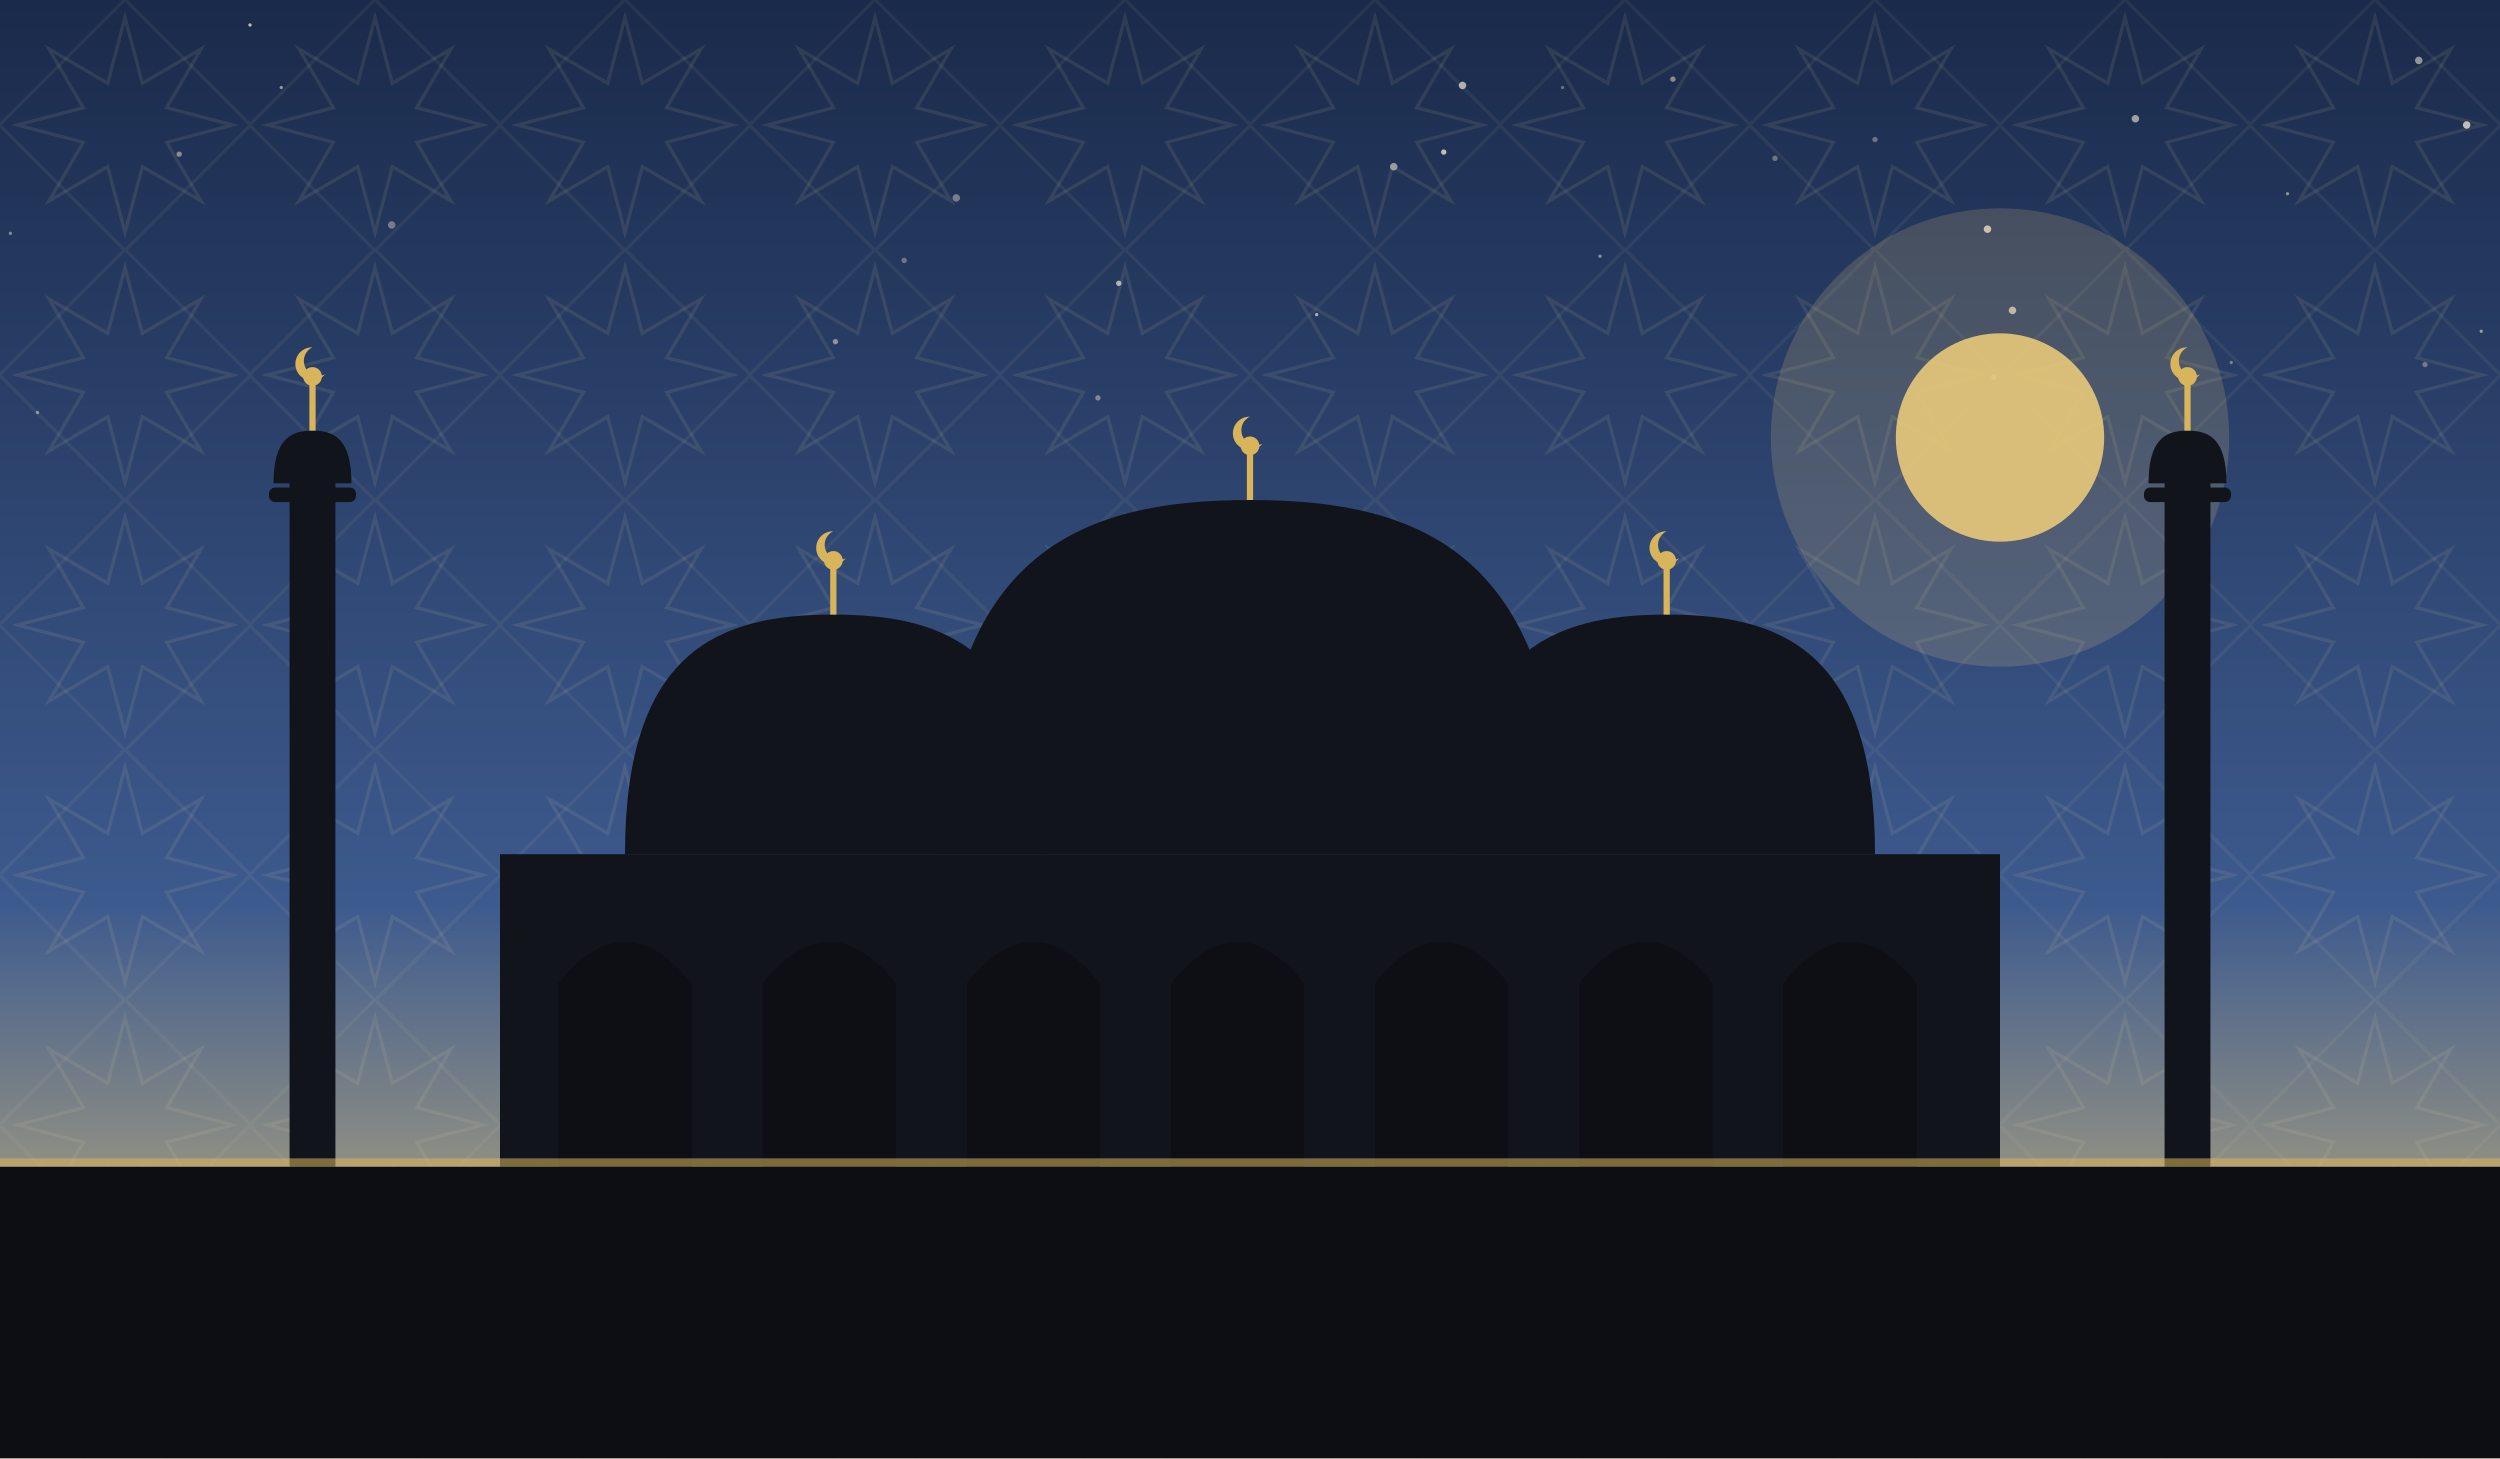
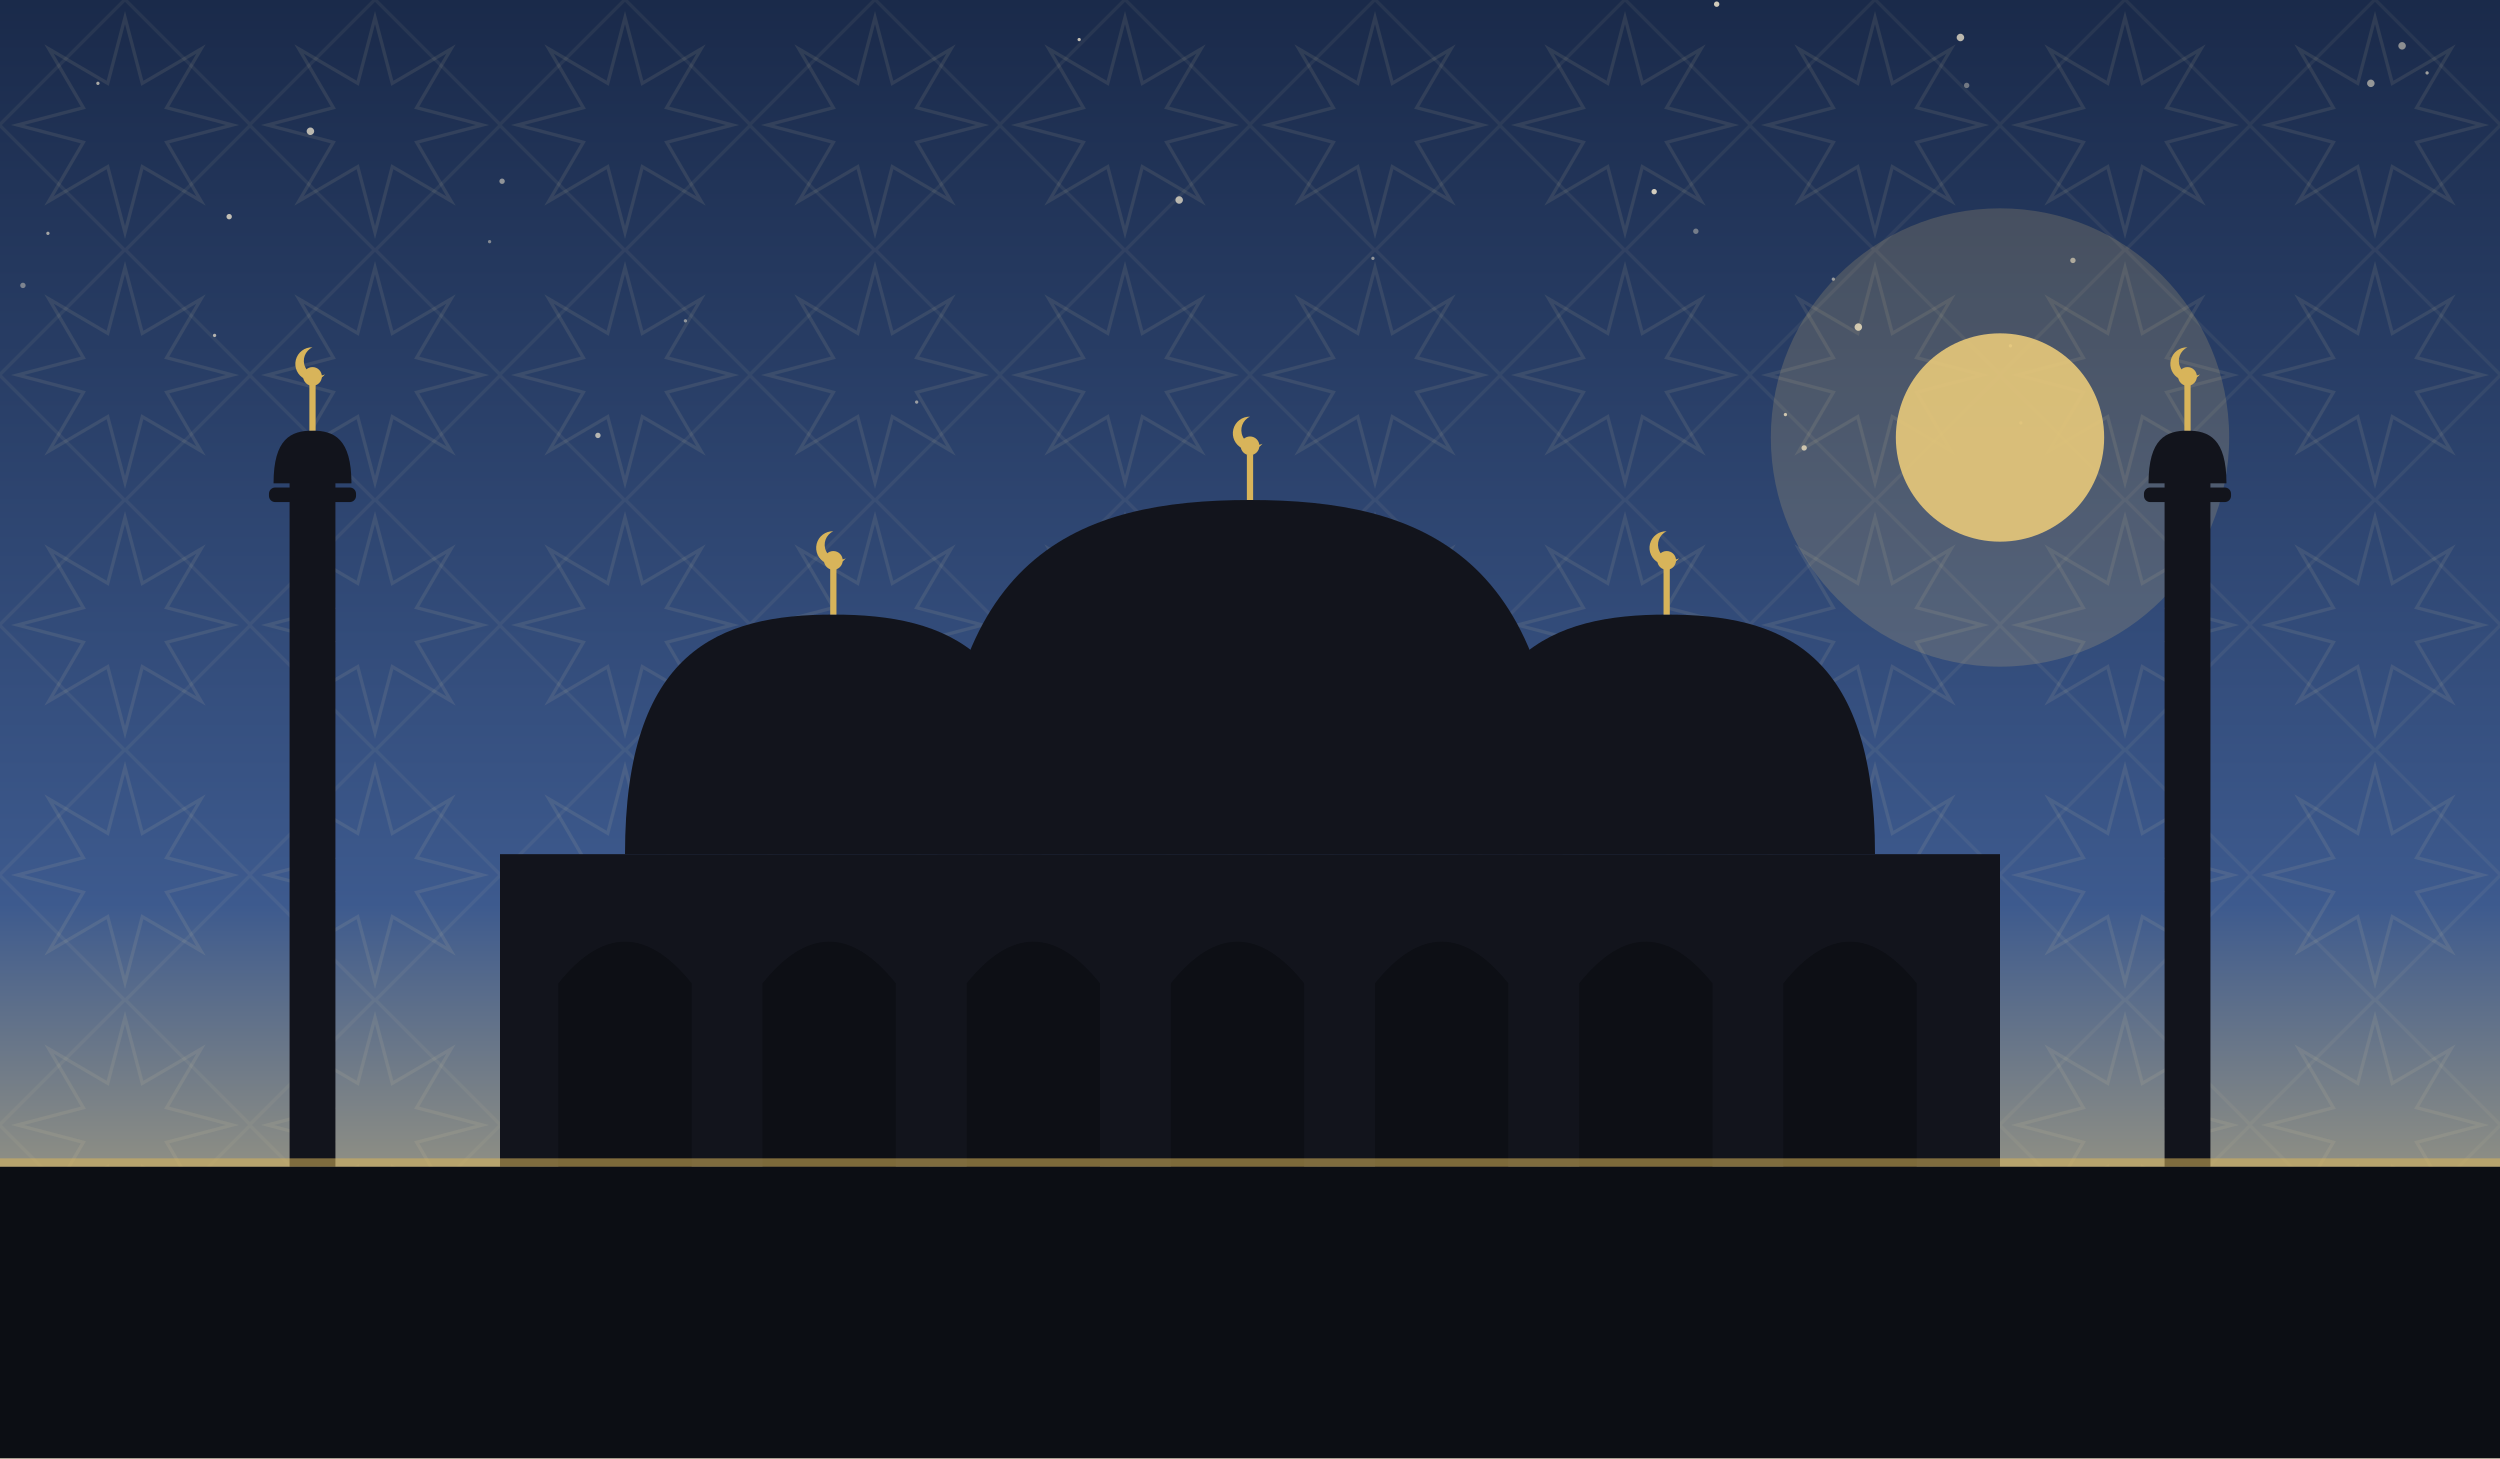
<svg xmlns="http://www.w3.org/2000/svg" viewBox="0 0 1200 700" role="img">
  <defs>
    <linearGradient id="sky" x1="0" y1="0" x2="0" y2="1">
      <stop offset="0" stop-color="#1a2a4a" />
      <stop offset="0.62" stop-color="#3d5a8e" />
      <stop offset="1" stop-color="#e8c97a" />
    </linearGradient>
    <pattern id="g1" width="120" height="120" patternUnits="userSpaceOnUse">
      <polygon points="111.6,60.0 80.0,68.3 96.5,96.5 68.3,80.0 60.0,111.6 51.7,80.0 23.5,96.5 40.0,68.3 8.4,60.0 40.0,51.7 23.5,23.5 51.7,40.0 60.0,8.4 68.3,40.0 96.5,23.5 80.0,51.7" fill="none" stroke="#e8d9a8" stroke-width="1.6" opacity="0.1" />
      <rect x="17.4" y="17.4" width="85.2" height="85.2" fill="none" stroke="#e8d9a8" stroke-width="1.6" opacity="0.07" transform="rotate(45 60.0 60.0)" />
    </pattern>
  </defs>
  <rect width="1200" height="700" fill="url(#sky)" />
  <rect width="1200" height="700" fill="url(#g1)" />
-   <circle cx="188" cy="108" r="1.8" fill="#f7ecd2" opacity="0.39" />
-   <circle cx="702" cy="41" r="1.8" fill="#f7ecd2" opacity="0.67" />
-   <circle cx="1161" cy="29" r="1.8" fill="#f7ecd2" opacity="0.54" />
-   <circle cx="5" cy="112" r="0.8" fill="#f7ecd2" opacity="0.45" />
-   <circle cx="954" cy="110" r="1.8" fill="#f7ecd2" opacity="0.75" />
-   <circle cx="768" cy="123" r="0.8" fill="#f7ecd2" opacity="0.49" />
-   <circle cx="527" cy="191" r="1.3" fill="#f7ecd2" opacity="0.42" />
-   <circle cx="1071" cy="174" r="0.8" fill="#f7ecd2" opacity="0.39" />
-   <circle cx="120" cy="12" r="0.8" fill="#f7ecd2" opacity="0.75" />
-   <circle cx="434" cy="125" r="1.3" fill="#f7ecd2" opacity="0.35" />
-   <circle cx="693" cy="73" r="1.3" fill="#f7ecd2" opacity="0.74" />
-   <circle cx="537" cy="136" r="1.3" fill="#f7ecd2" opacity="0.67" />
-   <circle cx="86" cy="74" r="1.3" fill="#f7ecd2" opacity="0.49" />
-   <circle cx="900" cy="67" r="1.3" fill="#f7ecd2" opacity="0.35" />
-   <circle cx="459" cy="95" r="1.8" fill="#f7ecd2" opacity="0.40" />
-   <circle cx="803" cy="38" r="1.3" fill="#f7ecd2" opacity="0.49" />
-   <circle cx="852" cy="76" r="1.3" fill="#f7ecd2" opacity="0.37" />
-   <circle cx="966" cy="149" r="1.8" fill="#f7ecd2" opacity="0.69" />
-   <circle cx="1025" cy="57" r="1.8" fill="#f7ecd2" opacity="0.60" />
-   <circle cx="669" cy="80" r="1.8" fill="#f7ecd2" opacity="0.55" />
-   <circle cx="18" cy="198" r="0.8" fill="#f7ecd2" opacity="0.49" />
-   <circle cx="632" cy="151" r="0.8" fill="#f7ecd2" opacity="0.67" />
-   <circle cx="1191" cy="159" r="0.8" fill="#f7ecd2" opacity="0.54" />
-   <circle cx="135" cy="42" r="0.8" fill="#f7ecd2" opacity="0.55" />
-   <circle cx="1184" cy="60" r="1.8" fill="#f7ecd2" opacity="0.75" />
-   <circle cx="1098" cy="93" r="0.8" fill="#f7ecd2" opacity="0.49" />
-   <circle cx="957" cy="181" r="1.3" fill="#f7ecd2" opacity="0.52" />
-   <circle cx="401" cy="164" r="1.3" fill="#f7ecd2" opacity="0.49" />
-   <circle cx="750" cy="42" r="0.8" fill="#f7ecd2" opacity="0.35" />
-   <circle cx="1164" cy="175" r="1.3" fill="#f7ecd2" opacity="0.35" />
+   <circle cx="1165" cy="35" r="0.8" fill="#f7ecd2" opacity="0.60" />
+   <circle cx="23" cy="112" r="0.8" fill="#f7ecd2" opacity="0.61" />
+   <circle cx="794" cy="92" r="1.3" fill="#f7ecd2" opacity="0.83" />
+   <circle cx="814" cy="111" r="1.3" fill="#f7ecd2" opacity="0.39" />
+   <circle cx="11" cy="137" r="1.3" fill="#f7ecd2" opacity="0.42" />
+   <circle cx="329" cy="154" r="0.8" fill="#f7ecd2" opacity="0.51" />
+   <circle cx="880" cy="134" r="0.8" fill="#f7ecd2" opacity="0.55" />
+   <circle cx="440" cy="193" r="0.8" fill="#f7ecd2" opacity="0.55" />
+   <circle cx="857" cy="199" r="0.8" fill="#f7ecd2" opacity="0.78" />
+   <circle cx="235" cy="116" r="0.8" fill="#f7ecd2" opacity="0.45" />
+   <circle cx="566" cy="96" r="1.8" fill="#f7ecd2" opacity="0.71" />
+   <circle cx="866" cy="215" r="1.3" fill="#f7ecd2" opacity="0.75" />
+   <circle cx="103" cy="161" r="0.8" fill="#f7ecd2" opacity="0.68" />
+   <circle cx="941" cy="18" r="1.8" fill="#f7ecd2" opacity="0.73" />
+   <circle cx="1052" cy="218" r="1.3" fill="#f7ecd2" opacity="0.71" />
+   <circle cx="892" cy="157" r="1.8" fill="#f7ecd2" opacity="0.79" />
+   <circle cx="149" cy="63" r="1.8" fill="#f7ecd2" opacity="0.72" />
+   <circle cx="47" cy="40" r="0.8" fill="#f7ecd2" opacity="0.65" />
+   <circle cx="1138" cy="40" r="1.8" fill="#f7ecd2" opacity="0.55" />
+   <circle cx="518" cy="19" r="0.8" fill="#f7ecd2" opacity="0.77" />
+   <circle cx="995" cy="125" r="1.3" fill="#f7ecd2" opacity="0.60" />
+   <circle cx="1153" cy="22" r="1.8" fill="#f7ecd2" opacity="0.51" />
+   <circle cx="824" cy="2" r="1.3" fill="#f7ecd2" opacity="0.83" />
+   <circle cx="944" cy="41" r="1.3" fill="#f7ecd2" opacity="0.39" />
+   <circle cx="241" cy="87" r="1.3" fill="#f7ecd2" opacity="0.52" />
+   <circle cx="659" cy="124" r="0.8" fill="#f7ecd2" opacity="0.51" />
+   <circle cx="110" cy="104" r="1.3" fill="#f7ecd2" opacity="0.75" />
+   <circle cx="970" cy="203" r="0.8" fill="#f7ecd2" opacity="0.45" />
+   <circle cx="287" cy="209" r="1.3" fill="#f7ecd2" opacity="0.68" />
+   <circle cx="965" cy="166" r="0.8" fill="#f7ecd2" opacity="0.75" />
  <circle cx="960" cy="210" r="110" fill="#e8c97a" opacity="0.18" />
  <circle cx="960" cy="210" r="50" fill="#e8c97a" opacity="0.9" />
  <rect x="240" y="410" width="720" height="150" fill="#12141c" />
  <path d="M 268 560 L 268 472 Q 300 432 332 472 L 332 560 Z" fill="#0c0e14" opacity="0.9" />
  <path d="M 366 560 L 366 472 Q 398 432 430 472 L 430 560 Z" fill="#0c0e14" opacity="0.9" />
  <path d="M 464 560 L 464 472 Q 496 432 528 472 L 528 560 Z" fill="#0c0e14" opacity="0.9" />
  <path d="M 562 560 L 562 472 Q 594 432 626 472 L 626 560 Z" fill="#0c0e14" opacity="0.9" />
  <path d="M 660 560 L 660 472 Q 692 432 724 472 L 724 560 Z" fill="#0c0e14" opacity="0.9" />
  <path d="M 758 560 L 758 472 Q 790 432 822 472 L 822 560 Z" fill="#0c0e14" opacity="0.9" />
  <path d="M 856 560 L 856 472 Q 888 432 920 472 L 920 560 Z" fill="#0c0e14" opacity="0.9" />
  <path d="M 450 410 C 450 265.5, 517.5 240, 600 240 C 682.5 240, 750 265.5, 750 410 Z" fill="#12141c" />
  <line x1="600" y1="240" x2="600" y2="218" stroke="#d8b45a" stroke-width="3" />
  <circle cx="600" cy="214" r="4.5" fill="#d8b45a" />
  <path d="M 600 200 a 8 8 0 1 0 6 13 a 6.4 6.4 0 1 1 -6 -13 Z" fill="#d8b45a" />
  <path d="M 300 410 C 300 312.25, 345.0 295, 400 295 C 455.0 295, 500 312.25, 500 410 Z" fill="#12141c" />
  <line x1="400" y1="295" x2="400" y2="273" stroke="#d8b45a" stroke-width="3" />
  <circle cx="400" cy="269" r="4.5" fill="#d8b45a" />
  <path d="M 400 255 a 8 8 0 1 0 6 13 a 6.4 6.4 0 1 1 -6 -13 Z" fill="#d8b45a" />
  <path d="M 700 410 C 700 312.25, 745.0 295, 800 295 C 855.0 295, 900 312.25, 900 410 Z" fill="#12141c" />
  <line x1="800" y1="295" x2="800" y2="273" stroke="#d8b45a" stroke-width="3" />
  <circle cx="800" cy="269" r="4.5" fill="#d8b45a" />
  <path d="M 800 255 a 8 8 0 1 0 6 13 a 6.4 6.4 0 1 1 -6 -13 Z" fill="#d8b45a" />
  <rect x="139.0" y="230" width="22" height="330" fill="#12141c" />
  <rect x="129.1" y="234" width="41.8" height="7" rx="3" fill="#12141c" />
  <path d="M 131.3 232 C 131.3 210.495, 139.715 206.7, 150 206.7 C 160.285 206.7, 168.7 210.495, 168.7 232 Z" fill="#12141c" />
  <line x1="150" y1="206.7" x2="150" y2="184.7" stroke="#d8b45a" stroke-width="3" />
  <circle cx="150" cy="180.7" r="4.5" fill="#d8b45a" />
  <path d="M 150 166.7 a 8 8 0 1 0 6 13 a 6.4 6.4 0 1 1 -6 -13 Z" fill="#d8b45a" />
  <rect x="1039.0" y="230" width="22" height="330" fill="#12141c" />
  <rect x="1029.1" y="234" width="41.8" height="7" rx="3" fill="#12141c" />
  <path d="M 1031.3 232 C 1031.3 210.495, 1039.715 206.7, 1050 206.7 C 1060.285 206.7, 1068.7 210.495, 1068.7 232 Z" fill="#12141c" />
  <line x1="1050" y1="206.7" x2="1050" y2="184.7" stroke="#d8b45a" stroke-width="3" />
  <circle cx="1050" cy="180.7" r="4.5" fill="#d8b45a" />
  <path d="M 1050 166.7 a 8 8 0 1 0 6 13 a 6.4 6.4 0 1 1 -6 -13 Z" fill="#d8b45a" />
  <rect x="0" y="560" width="1200" height="140" fill="#0c0e14" />
  <rect x="0" y="556" width="1200" height="4" fill="#d8b45a" opacity="0.55" />
</svg>
